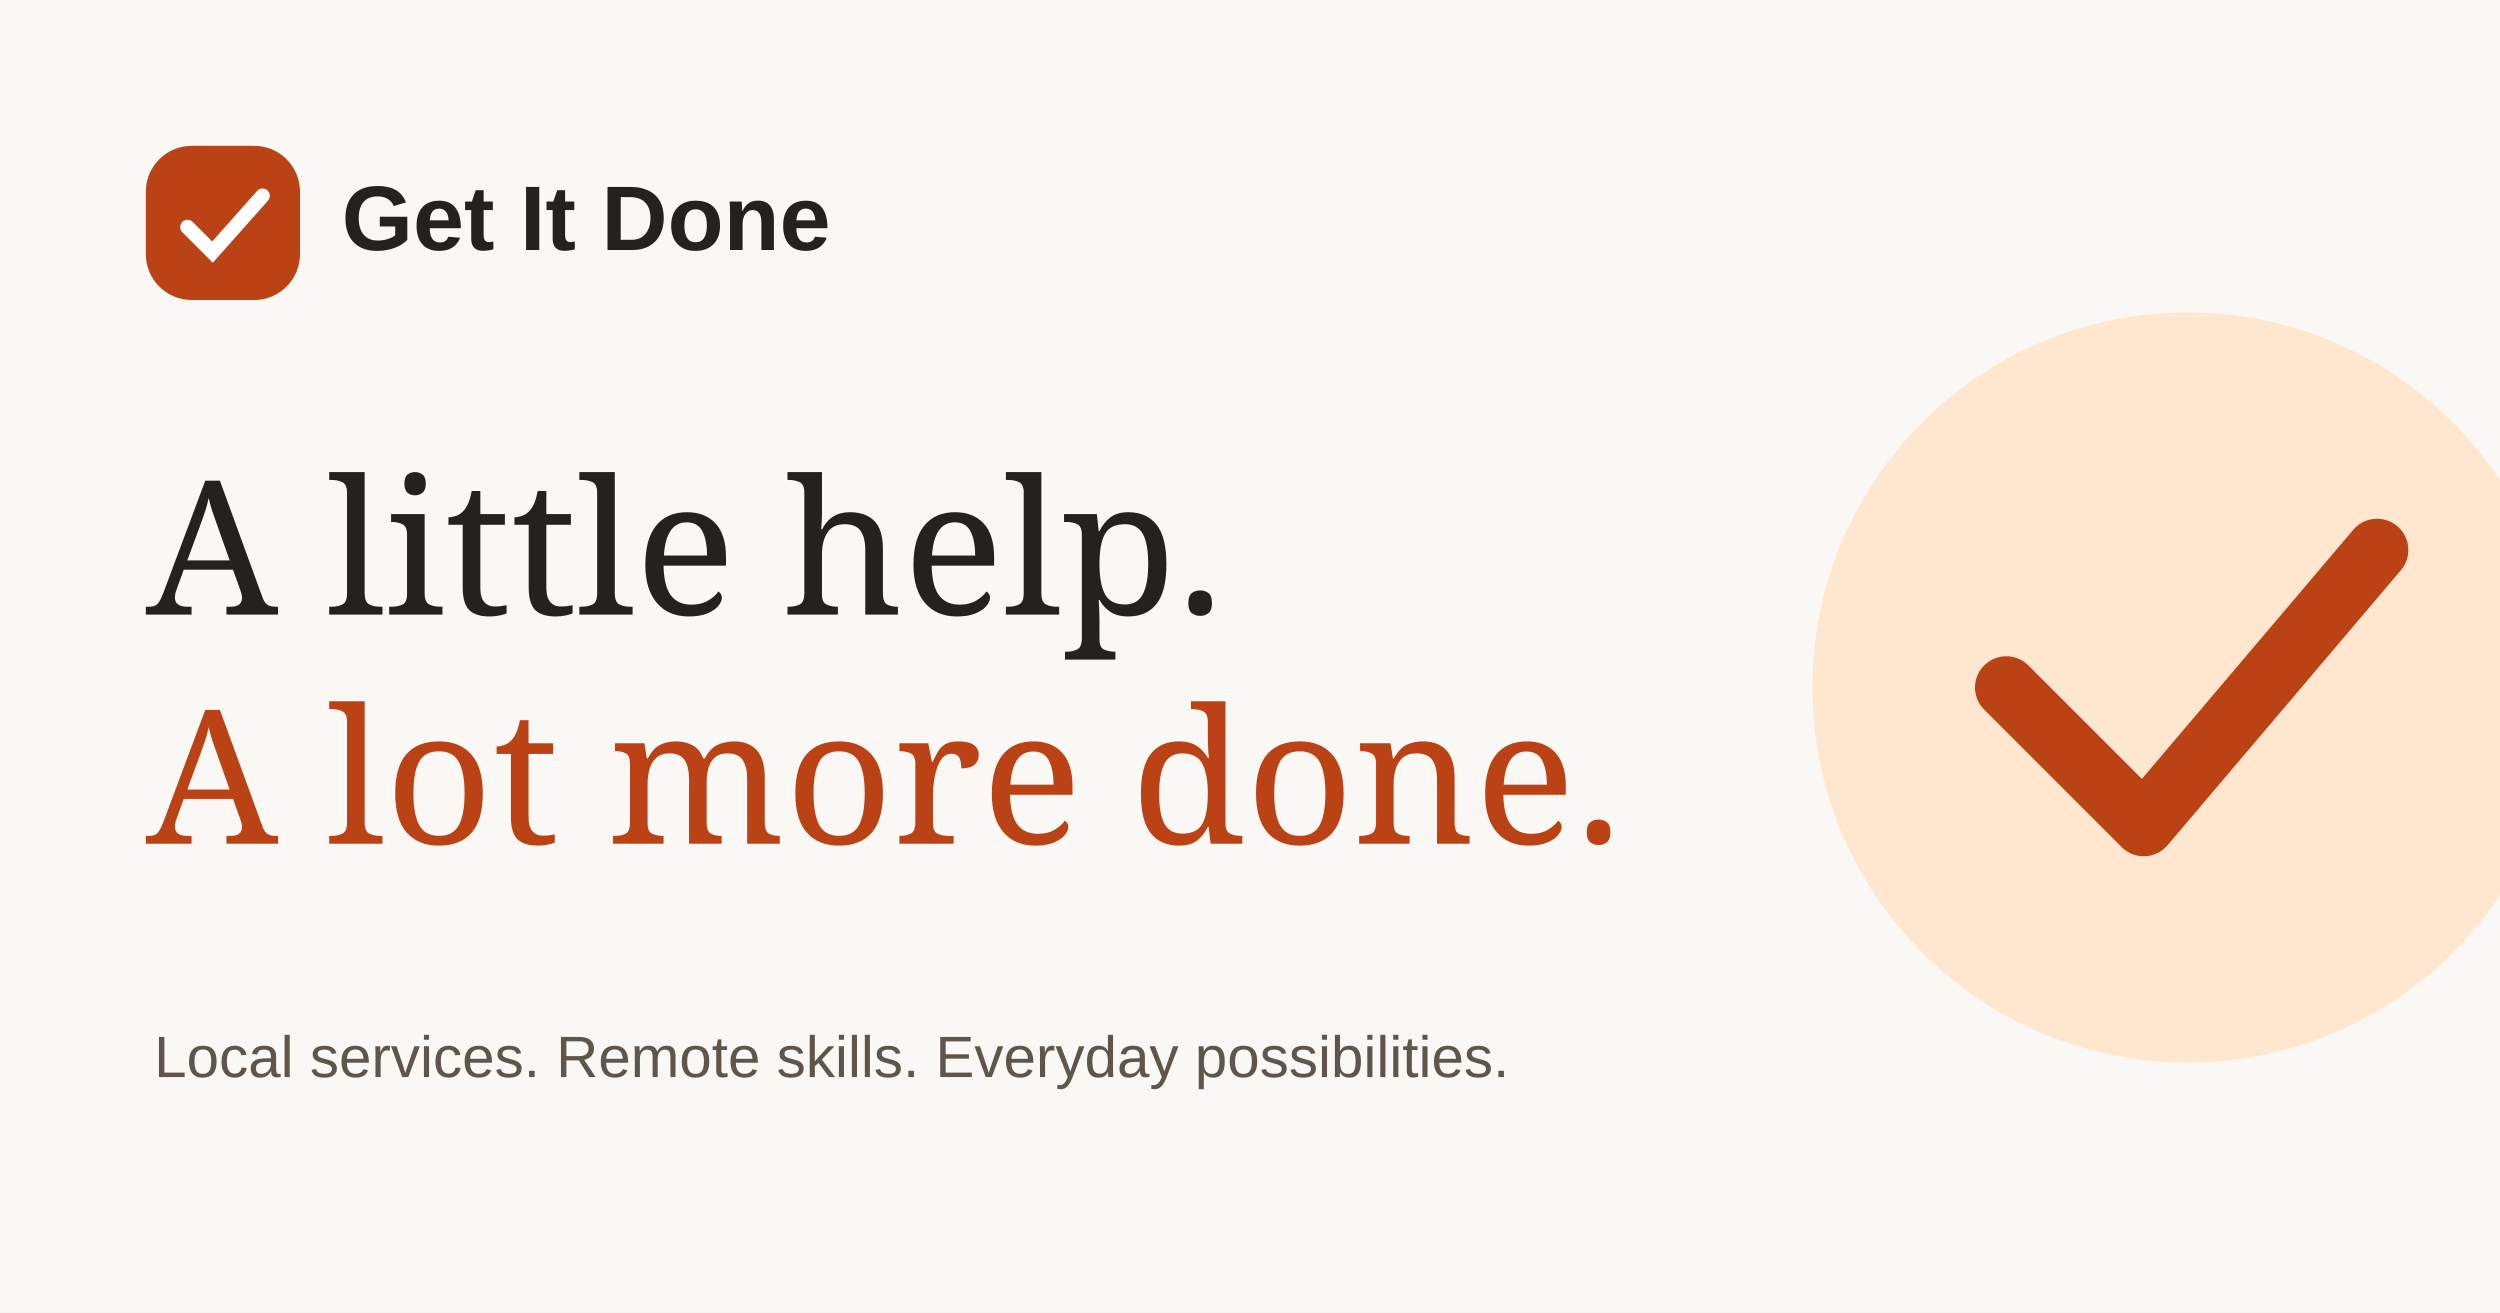
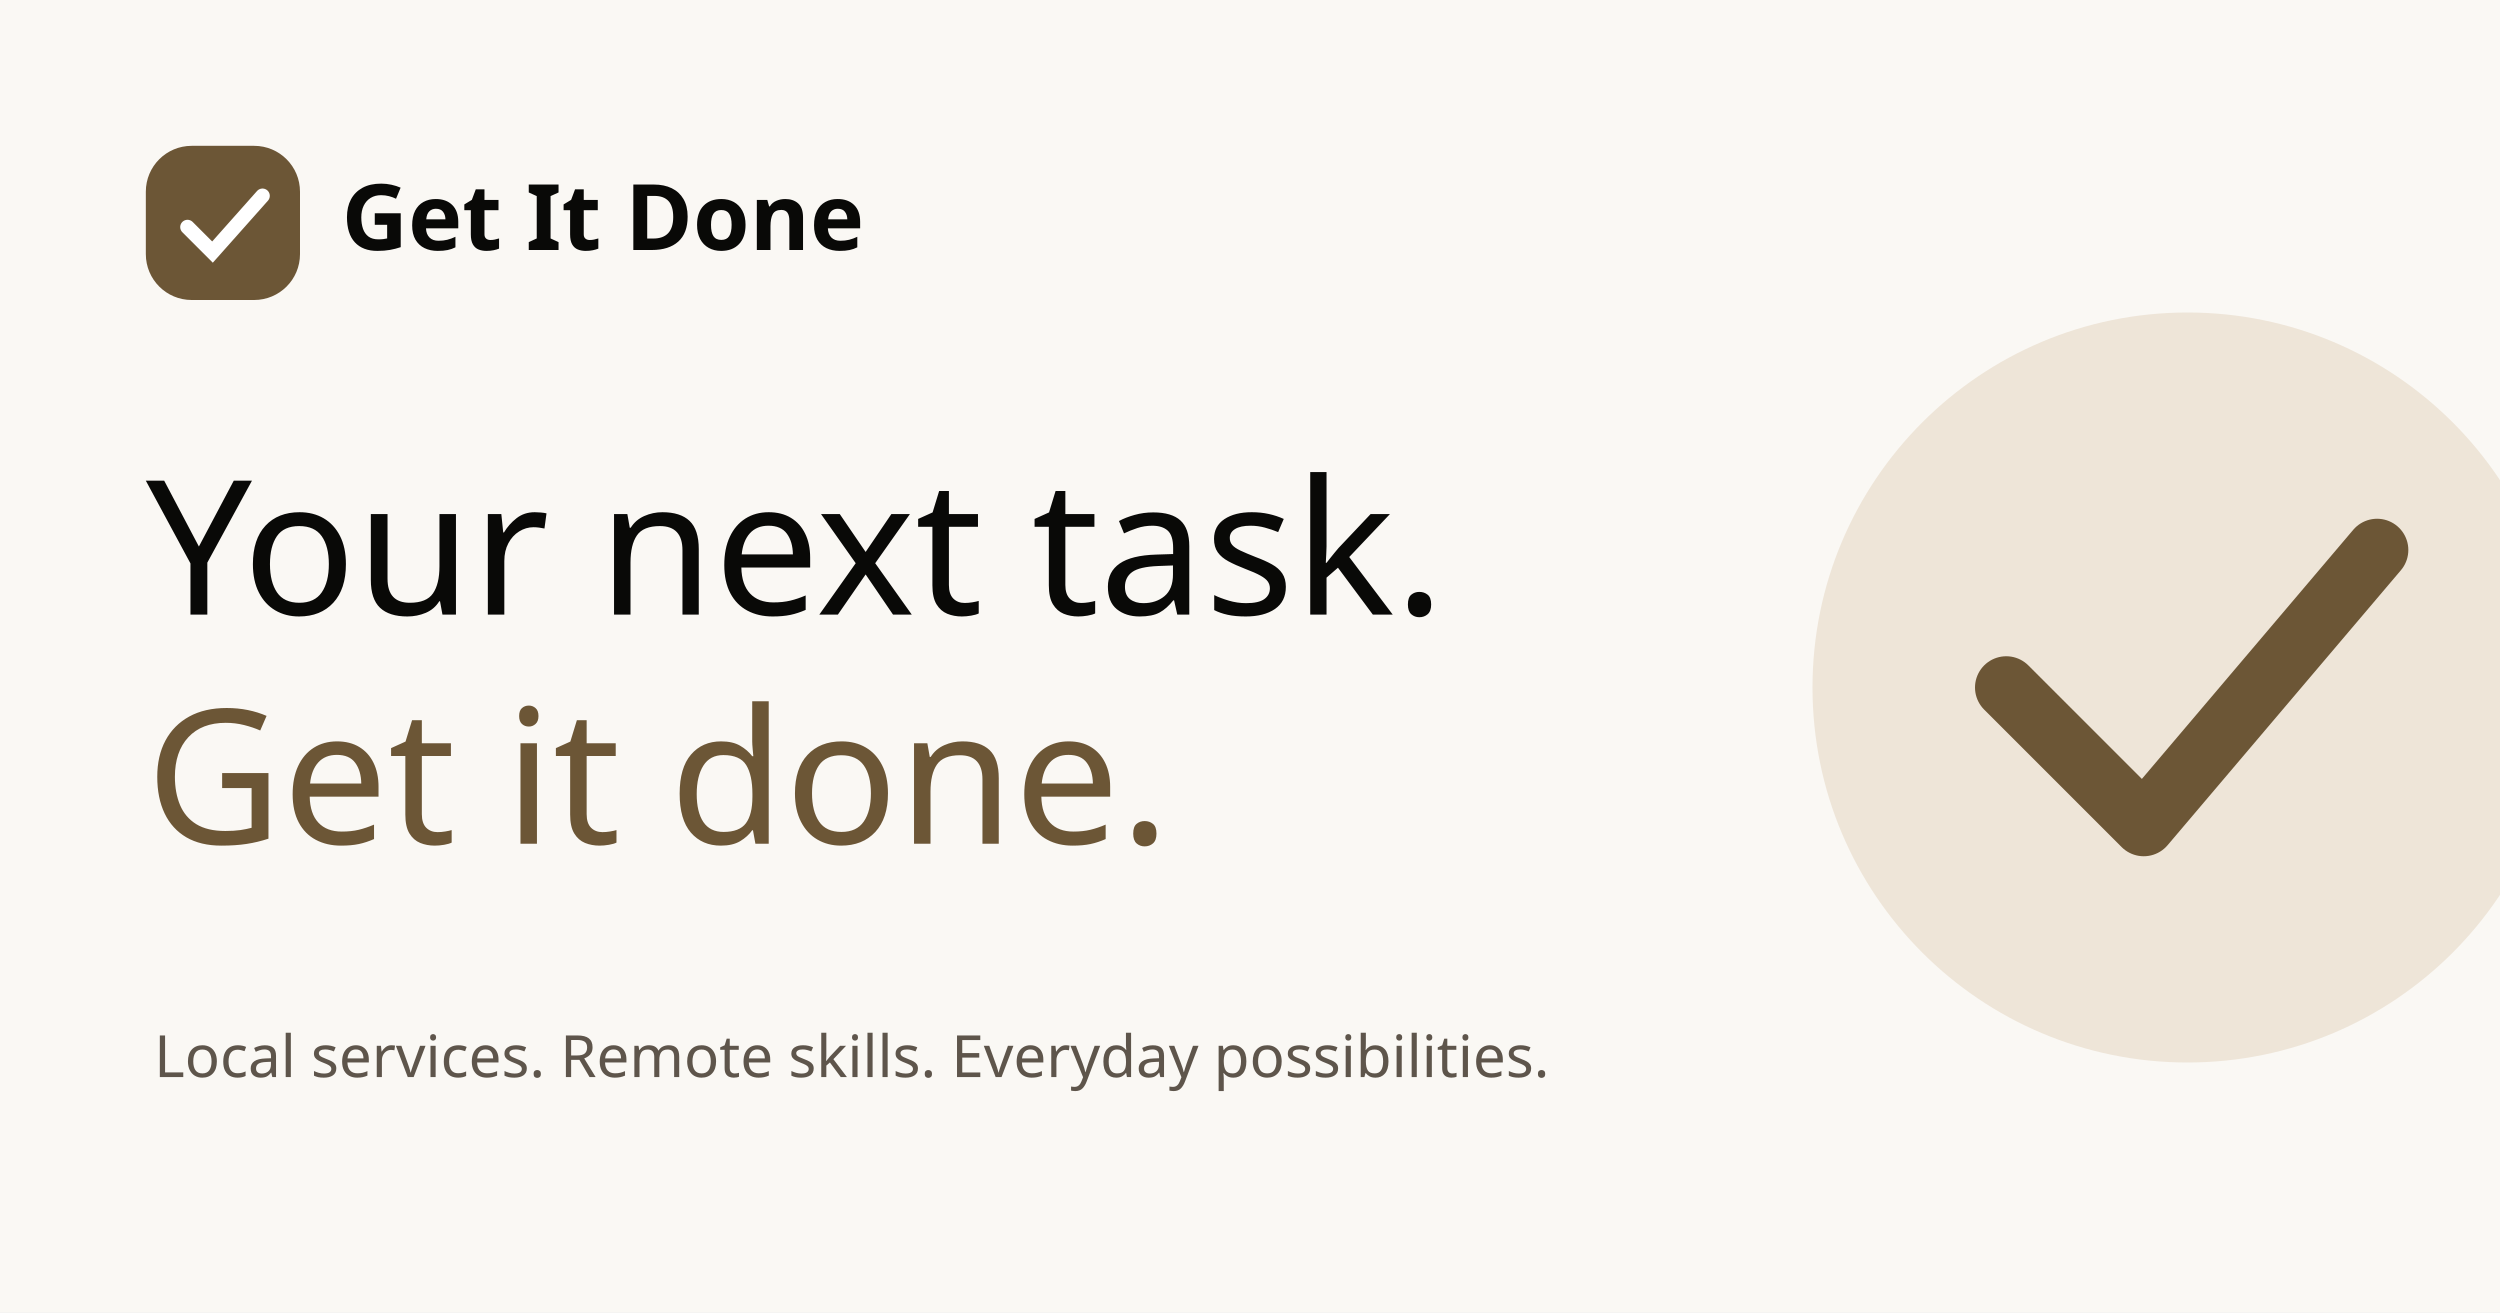
<svg xmlns="http://www.w3.org/2000/svg" width="1200" height="630" viewBox="0 0 1200 630">
  <rect width="1200" height="630" fill="#faf8f4" />
-   <rect x="70" y="70" width="74" height="74" rx="22" fill="#ba4214" />
+   <rect x="70" y="70" width="74" height="74" rx="22" fill="#6c5636" />
  <path d="m90 109 12 12 24-27" fill="none" stroke="#fff" stroke-width="7" stroke-linecap="round" />
-   <text x="164" y="120" font-family="Arial,sans-serif" font-size="44" font-weight="700" fill="#24221e">Get It Done</text>
-   <text x="70" y="295" font-family="Georgia,serif" font-size="90" fill="#24221e">A little help.</text>
-   <text x="70" y="405" font-family="Georgia,serif" font-size="90" fill="#ba4214">A lot more done.</text>
-   <text x="74" y="517" font-family="Arial,sans-serif" font-size="28" fill="#5e554b">Local services. Remote skills. Everyday possibilities.</text>
-   <circle cx="1050" cy="330" r="180" fill="#ffe6cf" />
-   <path d="m963 330 66 66 112-132" fill="none" stroke="#ba4214" stroke-width="30" stroke-linecap="round" stroke-linejoin="round" />
+   <text x="164" y="120" font-family="Fira Sans, sans-serif" font-size="44" font-weight="700" fill="#090907">Get It Done</text>
+   <text x="70" y="295" font-family="Fira Sans, sans-serif" font-size="90" fill="#090907">Your next task.</text>
+   <text x="70" y="405" font-family="Fira Sans, sans-serif" font-size="90" fill="#6c5636">Get it done.</text>
+   <text x="74" y="517" font-family="Fira Sans, sans-serif" font-size="28" fill="#5e554b">Local services. Remote skills. Everyday possibilities.</text>
+   <circle cx="1050" cy="330" r="180" fill="#eee5d8" />
+   <path d="m963 330 66 66 112-132" fill="none" stroke="#6c5636" stroke-width="30" stroke-linecap="round" stroke-linejoin="round" />
</svg>
